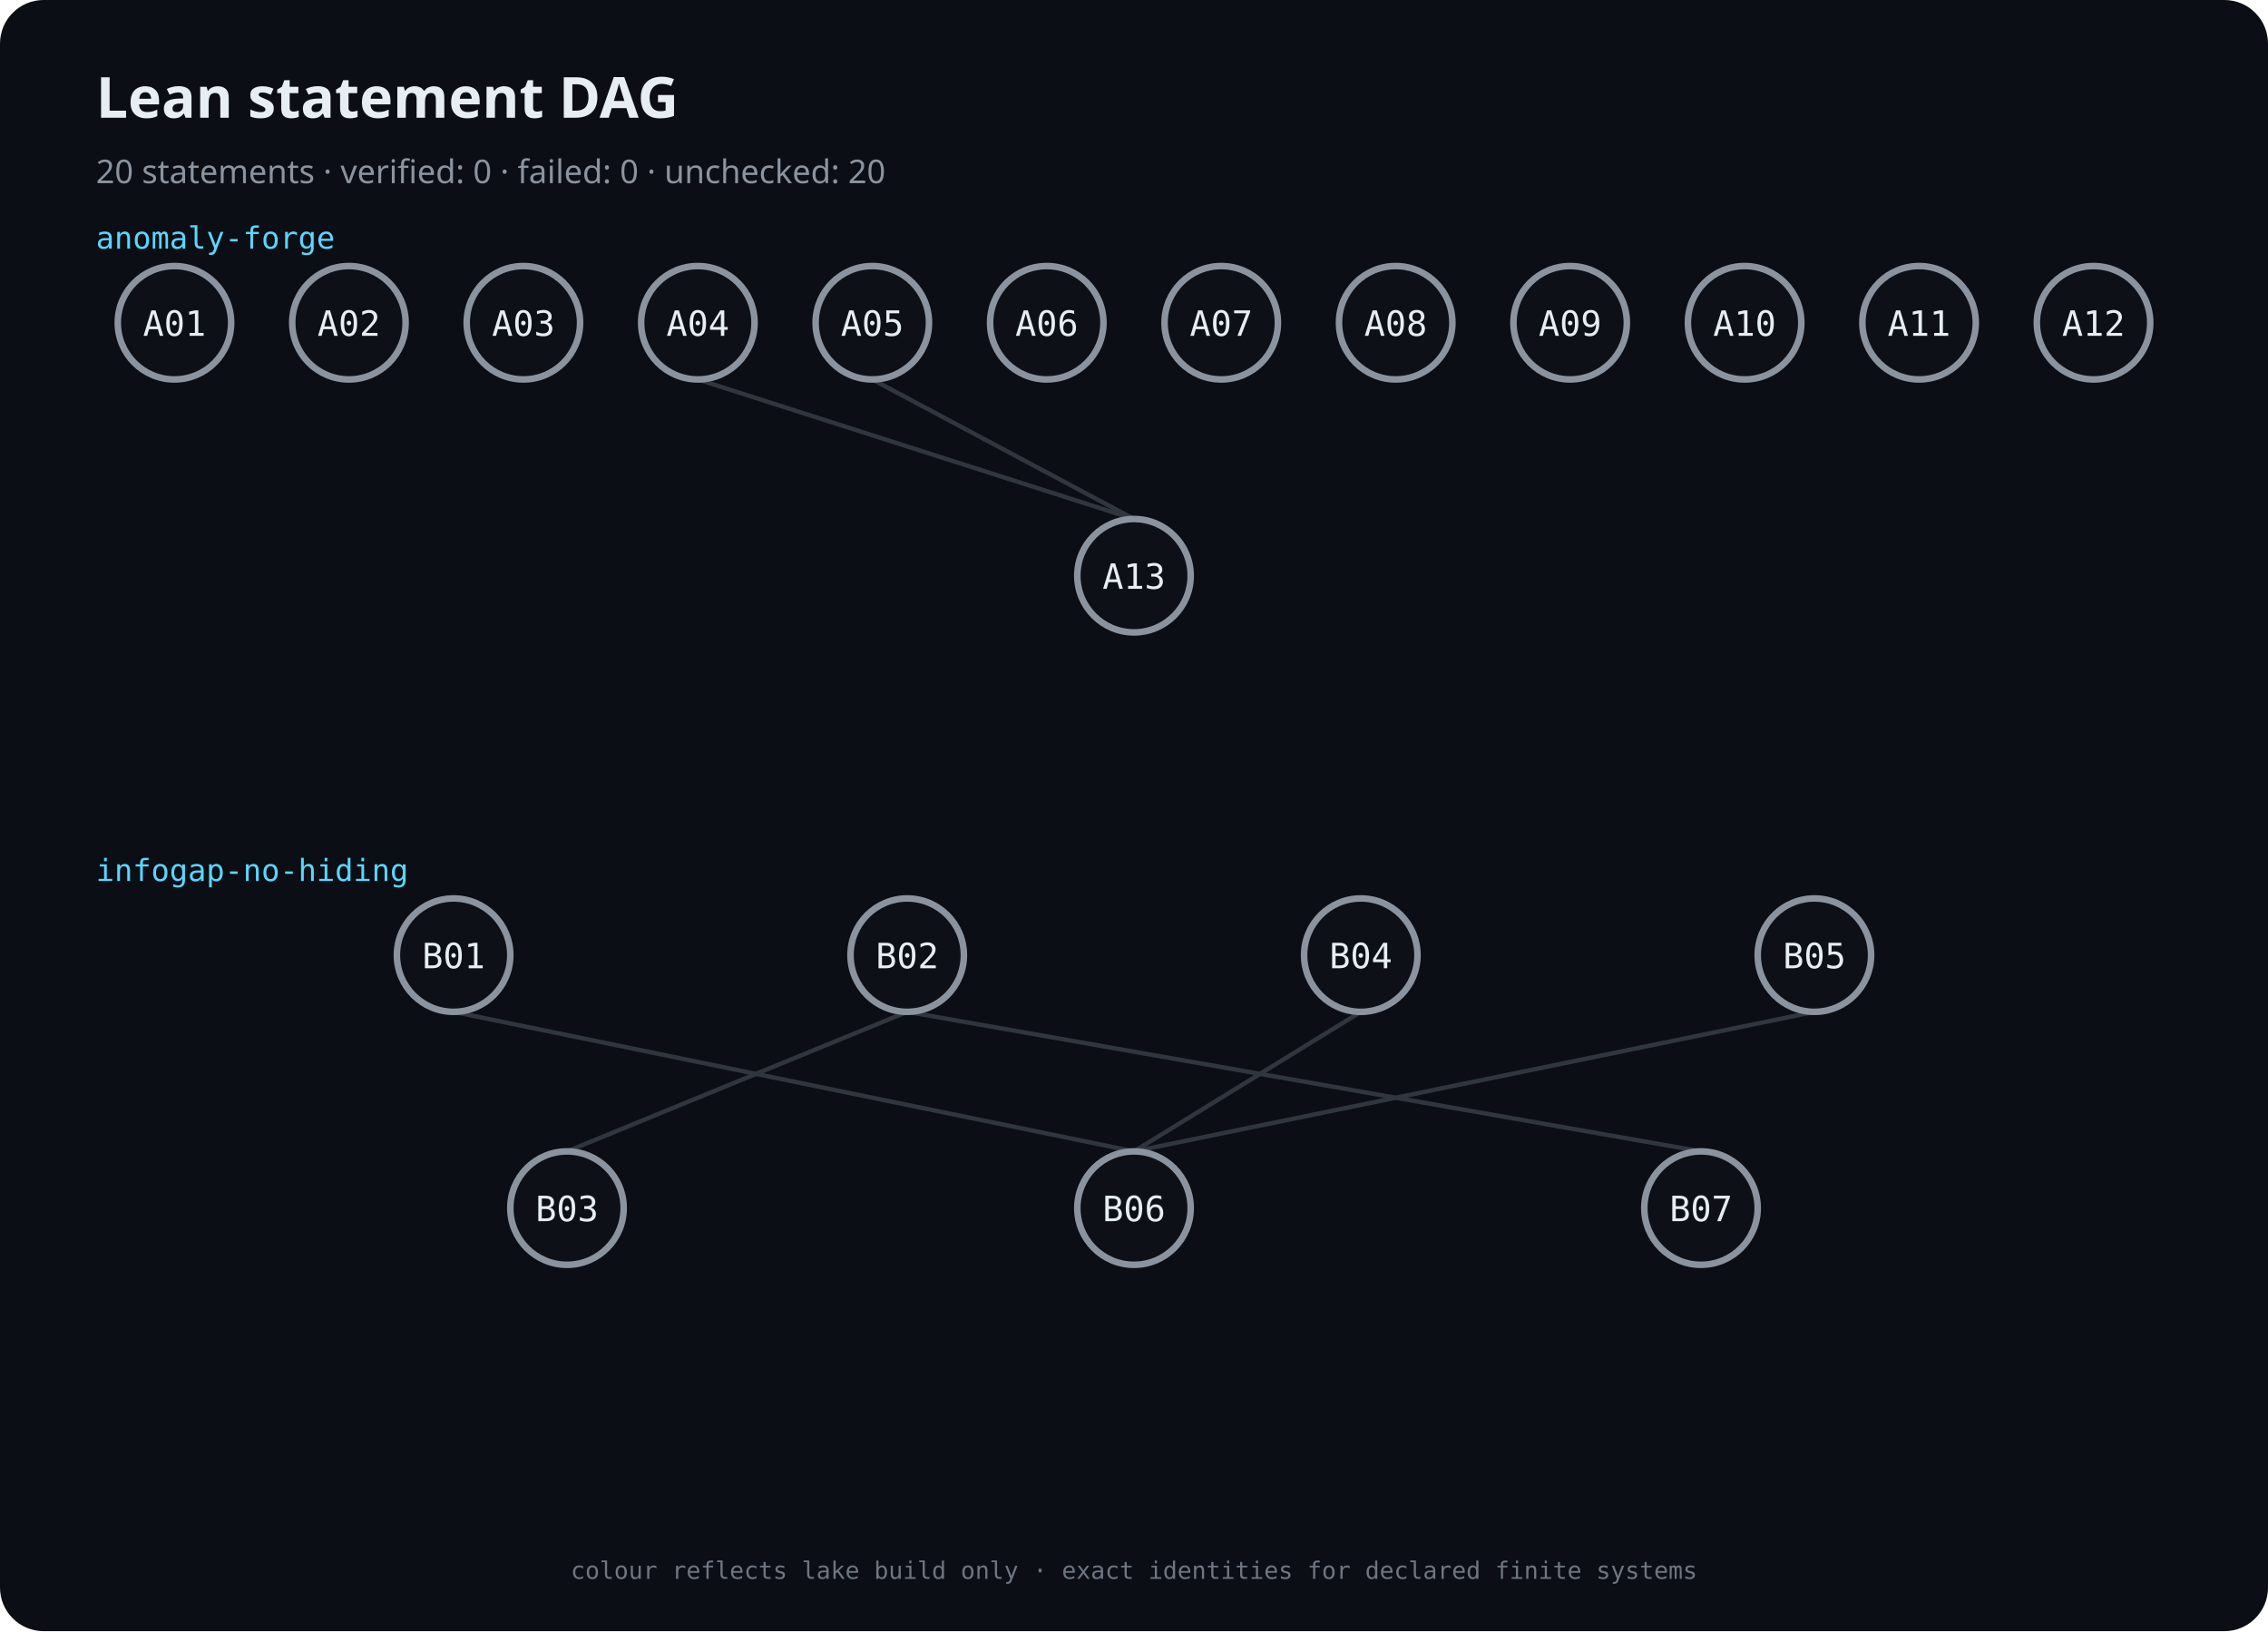
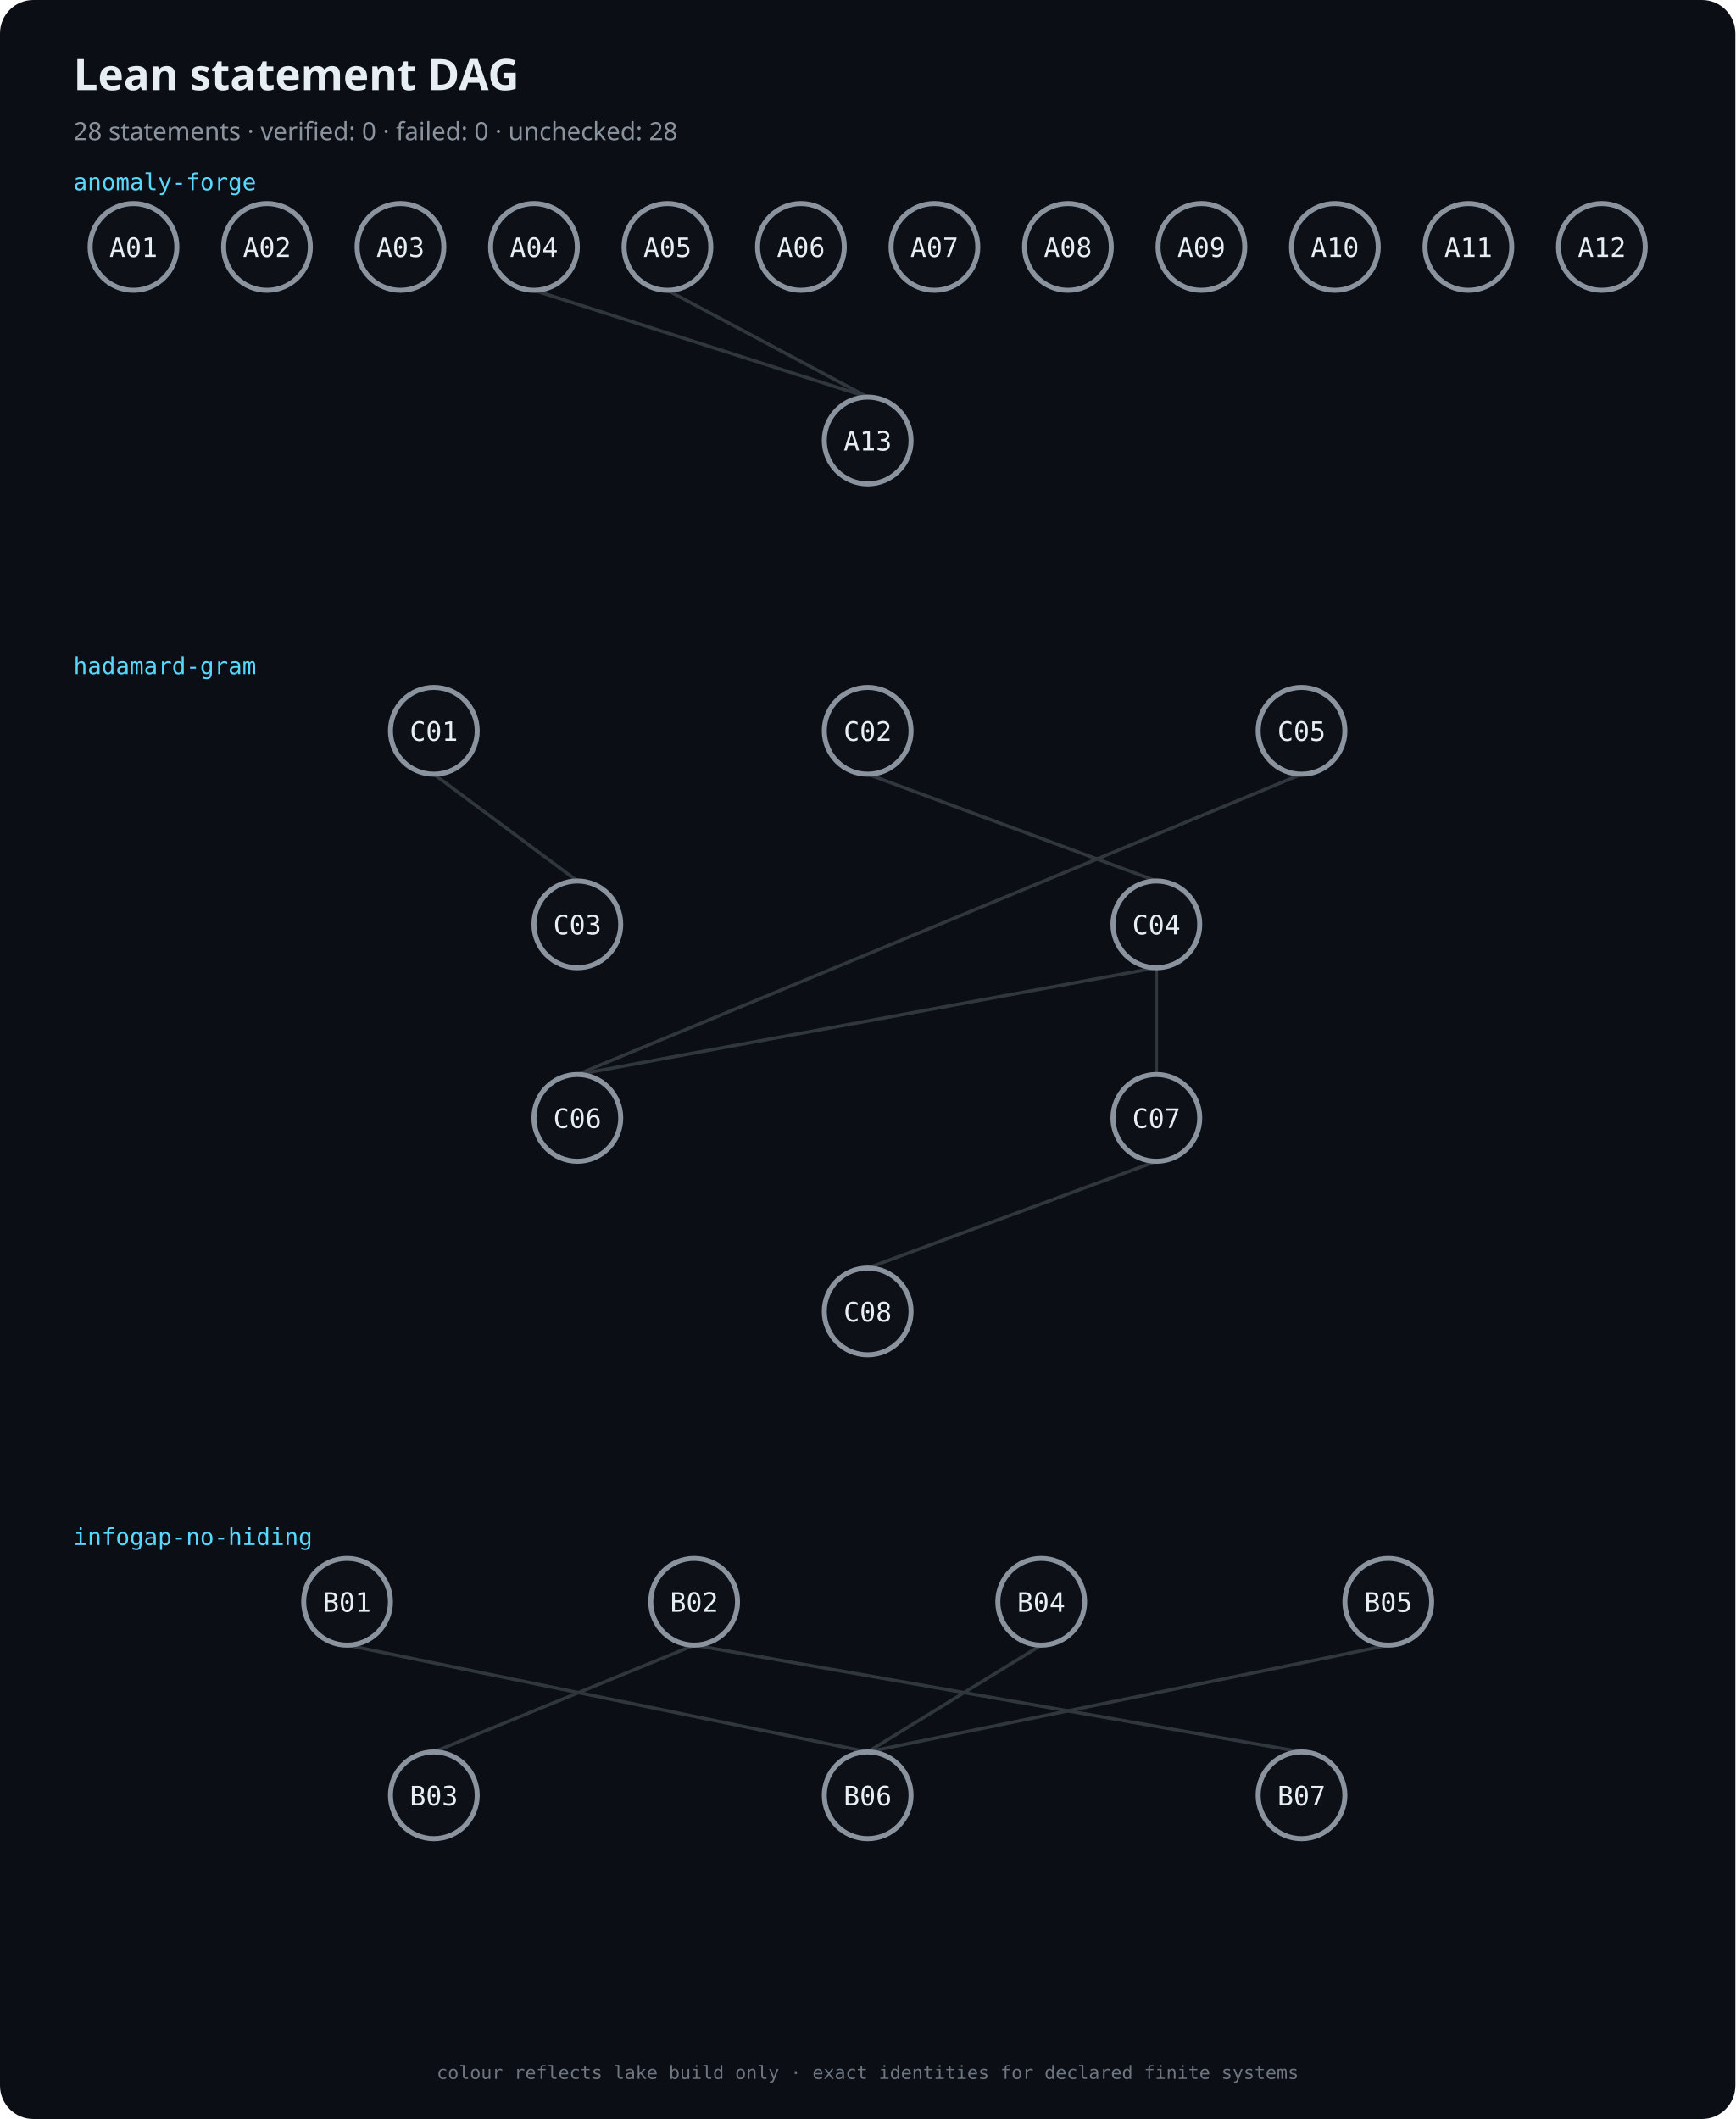
- <svg xmlns="http://www.w3.org/2000/svg" width="1040" height="748" viewBox="0 0 1040 748">
-   <rect width="1040" height="748" rx="20" fill="#0b0e14" />
+ <svg xmlns="http://www.w3.org/2000/svg" width="1040" height="1270" viewBox="0 0 1040 1270">
+   <rect width="1040" height="1270" rx="20" fill="#0b0e14" />
  <text x="44" y="54" fill="#e6edf3" font-family="system-ui" font-size="26" font-weight="700">Lean statement DAG</text>
-   <text x="44" y="84" fill="#8b949e" font-family="system-ui" font-size="15">20 statements · verified: 0 · failed: 0 · unchecked: 20</text>
+   <text x="44" y="84" fill="#8b949e" font-family="system-ui" font-size="15">28 statements · verified: 0 · failed: 0 · unchecked: 28</text>
  <line x1="320" y1="174" x2="520" y2="238" stroke="#30363d" stroke-width="2" />
  <line x1="400" y1="174" x2="520" y2="238" stroke="#30363d" stroke-width="2" />
-   <line x1="416" y1="464" x2="260" y2="528" stroke="#30363d" stroke-width="2" />
-   <line x1="208" y1="464" x2="520" y2="528" stroke="#30363d" stroke-width="2" />
-   <line x1="624" y1="464" x2="520" y2="528" stroke="#30363d" stroke-width="2" />
-   <line x1="832" y1="464" x2="520" y2="528" stroke="#30363d" stroke-width="2" />
-   <line x1="416" y1="464" x2="780" y2="528" stroke="#30363d" stroke-width="2" />
+   <line x1="416" y1="986" x2="260" y2="1050" stroke="#30363d" stroke-width="2" />
+   <line x1="208" y1="986" x2="520" y2="1050" stroke="#30363d" stroke-width="2" />
+   <line x1="624" y1="986" x2="520" y2="1050" stroke="#30363d" stroke-width="2" />
+   <line x1="832" y1="986" x2="520" y2="1050" stroke="#30363d" stroke-width="2" />
+   <line x1="416" y1="986" x2="780" y2="1050" stroke="#30363d" stroke-width="2" />
+   <line x1="260" y1="464" x2="346" y2="528" stroke="#30363d" stroke-width="2" />
+   <line x1="520" y1="464" x2="693" y2="528" stroke="#30363d" stroke-width="2" />
+   <line x1="693" y1="580" x2="346" y2="644" stroke="#30363d" stroke-width="2" />
+   <line x1="780" y1="464" x2="346" y2="644" stroke="#30363d" stroke-width="2" />
+   <line x1="693" y1="580" x2="693" y2="644" stroke="#30363d" stroke-width="2" />
+   <line x1="693" y1="696" x2="520" y2="760" stroke="#30363d" stroke-width="2" />
  <circle cx="80" cy="148" r="26" fill="#0d1117" stroke="#8b949e" stroke-width="3" />
  <text x="80" y="154" fill="#e6edf3" text-anchor="middle" font-family="ui-monospace,monospace" font-size="16">A01</text>
  <circle cx="160" cy="148" r="26" fill="#0d1117" stroke="#8b949e" stroke-width="3" />
  <text x="160" y="154" fill="#e6edf3" text-anchor="middle" font-family="ui-monospace,monospace" font-size="16">A02</text>
  <circle cx="240" cy="148" r="26" fill="#0d1117" stroke="#8b949e" stroke-width="3" />
  <text x="240" y="154" fill="#e6edf3" text-anchor="middle" font-family="ui-monospace,monospace" font-size="16">A03</text>
  <circle cx="320" cy="148" r="26" fill="#0d1117" stroke="#8b949e" stroke-width="3" />
  <text x="320" y="154" fill="#e6edf3" text-anchor="middle" font-family="ui-monospace,monospace" font-size="16">A04</text>
  <circle cx="400" cy="148" r="26" fill="#0d1117" stroke="#8b949e" stroke-width="3" />
  <text x="400" y="154" fill="#e6edf3" text-anchor="middle" font-family="ui-monospace,monospace" font-size="16">A05</text>
  <circle cx="480" cy="148" r="26" fill="#0d1117" stroke="#8b949e" stroke-width="3" />
  <text x="480" y="154" fill="#e6edf3" text-anchor="middle" font-family="ui-monospace,monospace" font-size="16">A06</text>
  <circle cx="560" cy="148" r="26" fill="#0d1117" stroke="#8b949e" stroke-width="3" />
  <text x="560" y="154" fill="#e6edf3" text-anchor="middle" font-family="ui-monospace,monospace" font-size="16">A07</text>
  <circle cx="640" cy="148" r="26" fill="#0d1117" stroke="#8b949e" stroke-width="3" />
  <text x="640" y="154" fill="#e6edf3" text-anchor="middle" font-family="ui-monospace,monospace" font-size="16">A08</text>
  <circle cx="720" cy="148" r="26" fill="#0d1117" stroke="#8b949e" stroke-width="3" />
  <text x="720" y="154" fill="#e6edf3" text-anchor="middle" font-family="ui-monospace,monospace" font-size="16">A09</text>
  <circle cx="800" cy="148" r="26" fill="#0d1117" stroke="#8b949e" stroke-width="3" />
  <text x="800" y="154" fill="#e6edf3" text-anchor="middle" font-family="ui-monospace,monospace" font-size="16">A10</text>
  <circle cx="880" cy="148" r="26" fill="#0d1117" stroke="#8b949e" stroke-width="3" />
  <text x="880" y="154" fill="#e6edf3" text-anchor="middle" font-family="ui-monospace,monospace" font-size="16">A11</text>
  <circle cx="960" cy="148" r="26" fill="#0d1117" stroke="#8b949e" stroke-width="3" />
  <text x="960" y="154" fill="#e6edf3" text-anchor="middle" font-family="ui-monospace,monospace" font-size="16">A12</text>
  <circle cx="520" cy="264" r="26" fill="#0d1117" stroke="#8b949e" stroke-width="3" />
  <text x="520" y="270" fill="#e6edf3" text-anchor="middle" font-family="ui-monospace,monospace" font-size="16">A13</text>
-   <circle cx="208" cy="438" r="26" fill="#0d1117" stroke="#8b949e" stroke-width="3" />
-   <text x="208" y="444" fill="#e6edf3" text-anchor="middle" font-family="ui-monospace,monospace" font-size="16">B01</text>
-   <circle cx="416" cy="438" r="26" fill="#0d1117" stroke="#8b949e" stroke-width="3" />
-   <text x="416" y="444" fill="#e6edf3" text-anchor="middle" font-family="ui-monospace,monospace" font-size="16">B02</text>
-   <circle cx="260" cy="554" r="26" fill="#0d1117" stroke="#8b949e" stroke-width="3" />
-   <text x="260" y="560" fill="#e6edf3" text-anchor="middle" font-family="ui-monospace,monospace" font-size="16">B03</text>
-   <circle cx="624" cy="438" r="26" fill="#0d1117" stroke="#8b949e" stroke-width="3" />
-   <text x="624" y="444" fill="#e6edf3" text-anchor="middle" font-family="ui-monospace,monospace" font-size="16">B04</text>
-   <circle cx="832" cy="438" r="26" fill="#0d1117" stroke="#8b949e" stroke-width="3" />
-   <text x="832" y="444" fill="#e6edf3" text-anchor="middle" font-family="ui-monospace,monospace" font-size="16">B05</text>
-   <circle cx="520" cy="554" r="26" fill="#0d1117" stroke="#8b949e" stroke-width="3" />
-   <text x="520" y="560" fill="#e6edf3" text-anchor="middle" font-family="ui-monospace,monospace" font-size="16">B06</text>
-   <circle cx="780" cy="554" r="26" fill="#0d1117" stroke="#8b949e" stroke-width="3" />
-   <text x="780" y="560" fill="#e6edf3" text-anchor="middle" font-family="ui-monospace,monospace" font-size="16">B07</text>
+   <circle cx="208" cy="960" r="26" fill="#0d1117" stroke="#8b949e" stroke-width="3" />
+   <text x="208" y="966" fill="#e6edf3" text-anchor="middle" font-family="ui-monospace,monospace" font-size="16">B01</text>
+   <circle cx="416" cy="960" r="26" fill="#0d1117" stroke="#8b949e" stroke-width="3" />
+   <text x="416" y="966" fill="#e6edf3" text-anchor="middle" font-family="ui-monospace,monospace" font-size="16">B02</text>
+   <circle cx="260" cy="1076" r="26" fill="#0d1117" stroke="#8b949e" stroke-width="3" />
+   <text x="260" y="1082" fill="#e6edf3" text-anchor="middle" font-family="ui-monospace,monospace" font-size="16">B03</text>
+   <circle cx="624" cy="960" r="26" fill="#0d1117" stroke="#8b949e" stroke-width="3" />
+   <text x="624" y="966" fill="#e6edf3" text-anchor="middle" font-family="ui-monospace,monospace" font-size="16">B04</text>
+   <circle cx="832" cy="960" r="26" fill="#0d1117" stroke="#8b949e" stroke-width="3" />
+   <text x="832" y="966" fill="#e6edf3" text-anchor="middle" font-family="ui-monospace,monospace" font-size="16">B05</text>
+   <circle cx="520" cy="1076" r="26" fill="#0d1117" stroke="#8b949e" stroke-width="3" />
+   <text x="520" y="1082" fill="#e6edf3" text-anchor="middle" font-family="ui-monospace,monospace" font-size="16">B06</text>
+   <circle cx="780" cy="1076" r="26" fill="#0d1117" stroke="#8b949e" stroke-width="3" />
+   <text x="780" y="1082" fill="#e6edf3" text-anchor="middle" font-family="ui-monospace,monospace" font-size="16">B07</text>
+   <circle cx="260" cy="438" r="26" fill="#0d1117" stroke="#8b949e" stroke-width="3" />
+   <text x="260" y="444" fill="#e6edf3" text-anchor="middle" font-family="ui-monospace,monospace" font-size="16">C01</text>
+   <circle cx="520" cy="438" r="26" fill="#0d1117" stroke="#8b949e" stroke-width="3" />
+   <text x="520" y="444" fill="#e6edf3" text-anchor="middle" font-family="ui-monospace,monospace" font-size="16">C02</text>
+   <circle cx="346" cy="554" r="26" fill="#0d1117" stroke="#8b949e" stroke-width="3" />
+   <text x="346" y="560" fill="#e6edf3" text-anchor="middle" font-family="ui-monospace,monospace" font-size="16">C03</text>
+   <circle cx="693" cy="554" r="26" fill="#0d1117" stroke="#8b949e" stroke-width="3" />
+   <text x="693" y="560" fill="#e6edf3" text-anchor="middle" font-family="ui-monospace,monospace" font-size="16">C04</text>
+   <circle cx="780" cy="438" r="26" fill="#0d1117" stroke="#8b949e" stroke-width="3" />
+   <text x="780" y="444" fill="#e6edf3" text-anchor="middle" font-family="ui-monospace,monospace" font-size="16">C05</text>
+   <circle cx="346" cy="670" r="26" fill="#0d1117" stroke="#8b949e" stroke-width="3" />
+   <text x="346" y="676" fill="#e6edf3" text-anchor="middle" font-family="ui-monospace,monospace" font-size="16">C06</text>
+   <circle cx="693" cy="670" r="26" fill="#0d1117" stroke="#8b949e" stroke-width="3" />
+   <text x="693" y="676" fill="#e6edf3" text-anchor="middle" font-family="ui-monospace,monospace" font-size="16">C07</text>
+   <circle cx="520" cy="786" r="26" fill="#0d1117" stroke="#8b949e" stroke-width="3" />
+   <text x="520" y="792" fill="#e6edf3" text-anchor="middle" font-family="ui-monospace,monospace" font-size="16">C08</text>
  <text x="44" y="114" fill="#58d7ff" font-family="ui-monospace,monospace" font-size="14">anomaly-forge</text>
-   <text x="44" y="404" fill="#58d7ff" font-family="ui-monospace,monospace" font-size="14">infogap-no-hiding</text>
-   <text x="520" y="724" fill="#6e7681" text-anchor="middle" font-family="monospace" font-size="11">colour reflects lake build only · exact identities for declared finite systems</text>
+   <text x="44" y="404" fill="#58d7ff" font-family="ui-monospace,monospace" font-size="14">hadamard-gram</text>
+   <text x="44" y="926" fill="#58d7ff" font-family="ui-monospace,monospace" font-size="14">infogap-no-hiding</text>
+   <text x="520" y="1246" fill="#6e7681" text-anchor="middle" font-family="monospace" font-size="11">colour reflects lake build only · exact identities for declared finite systems</text>
</svg>
